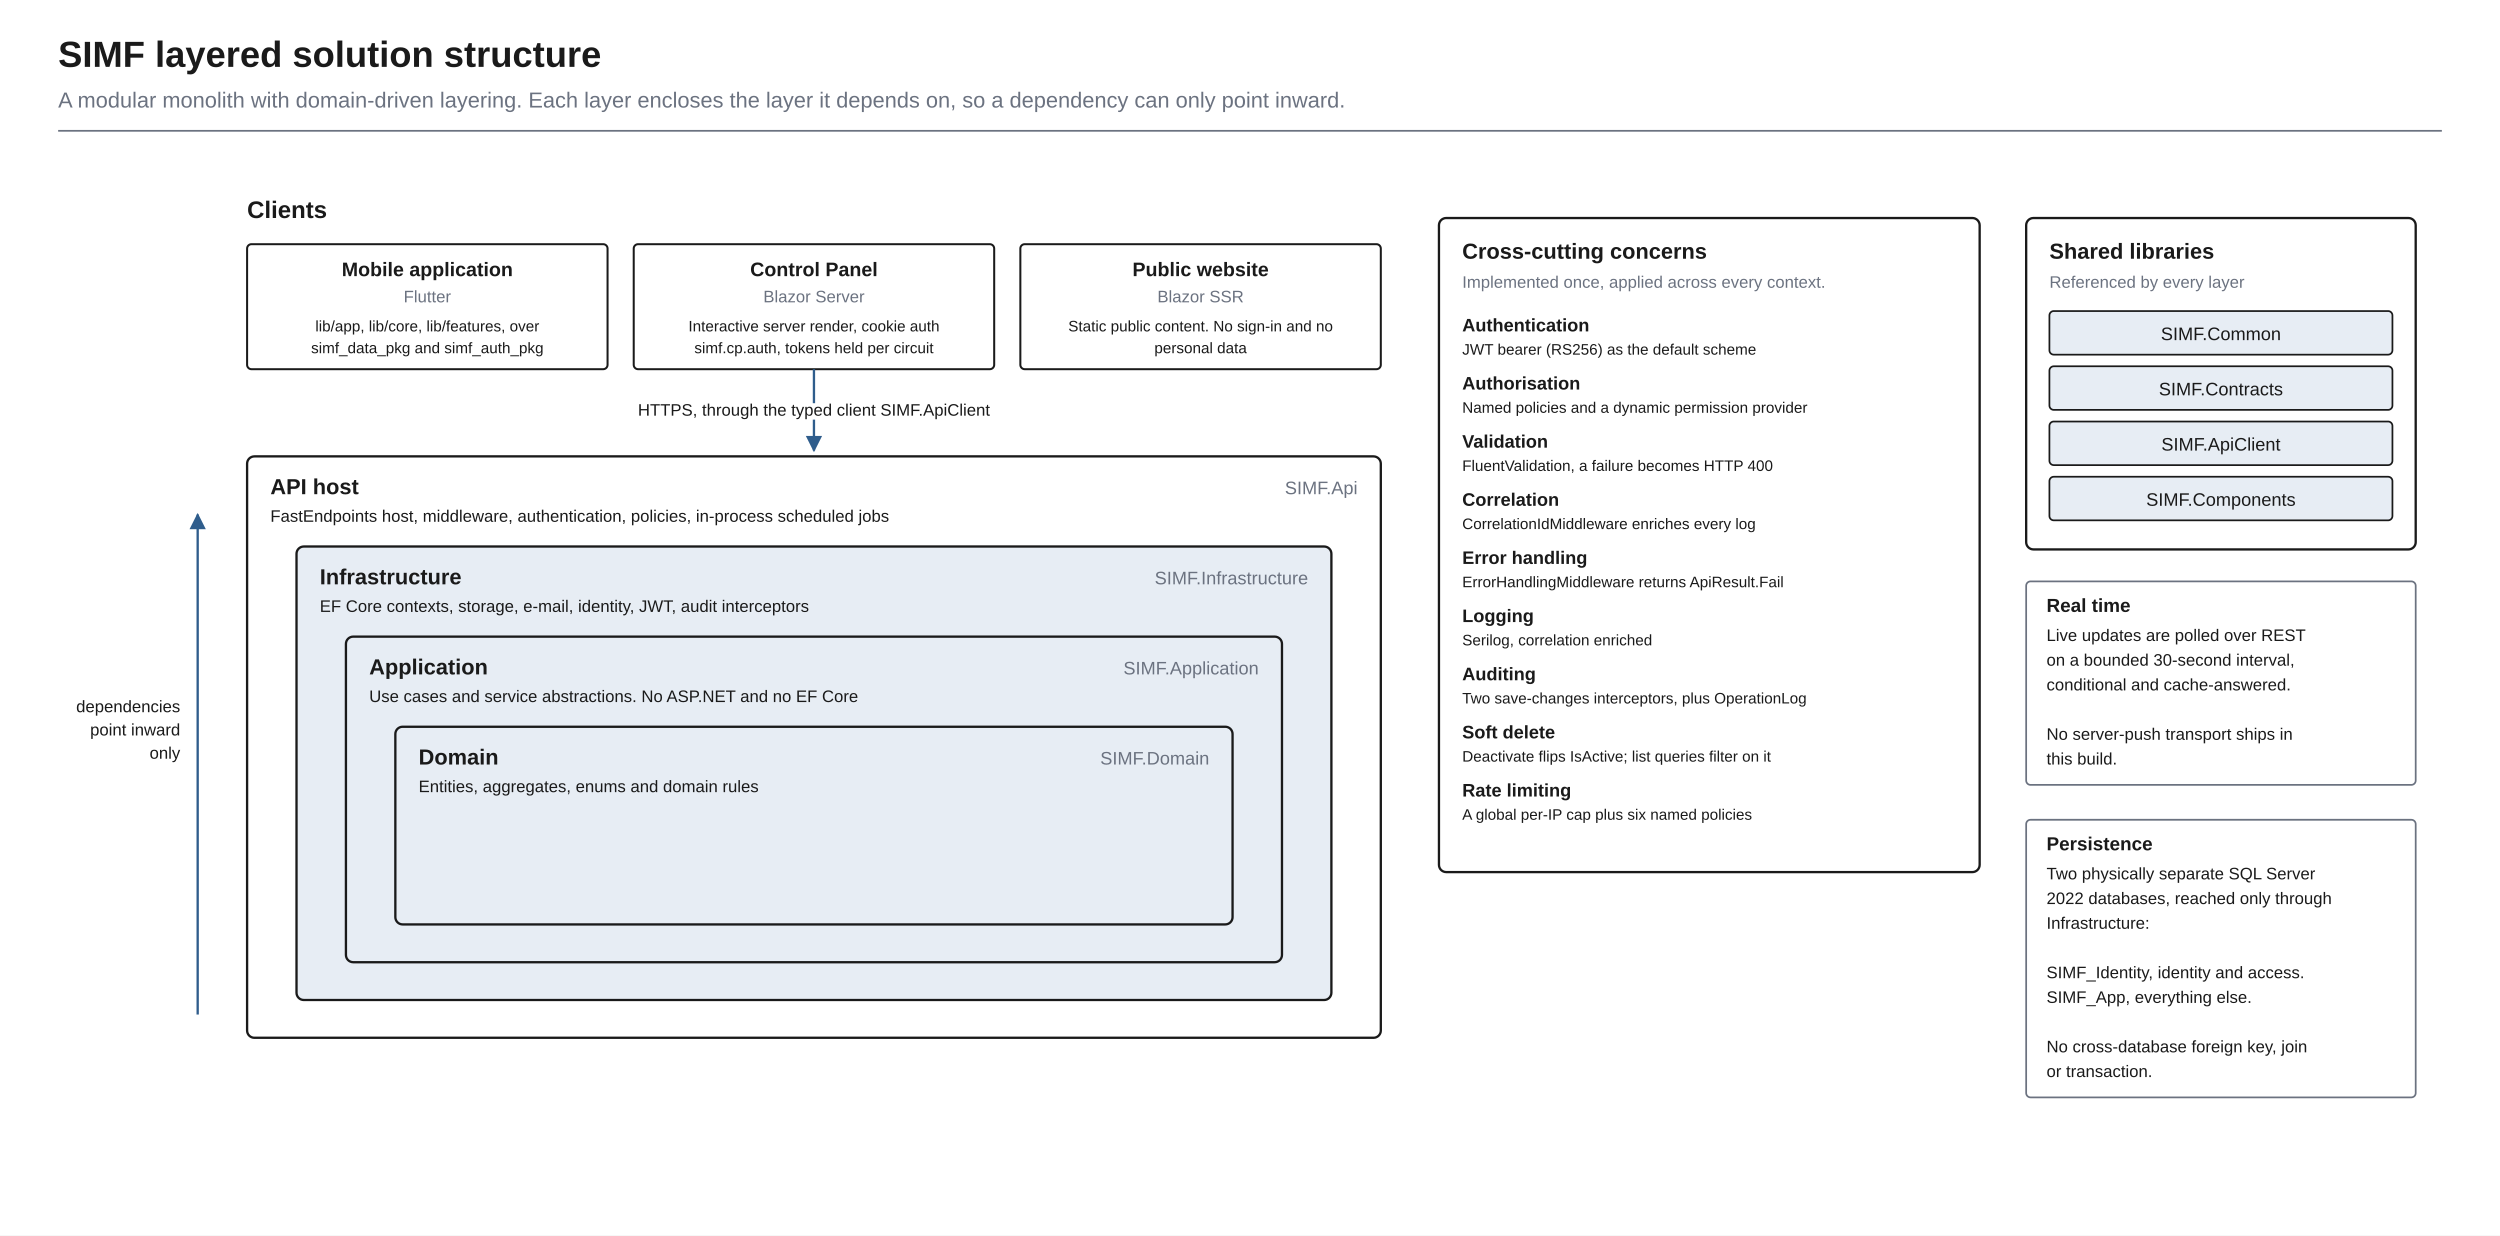
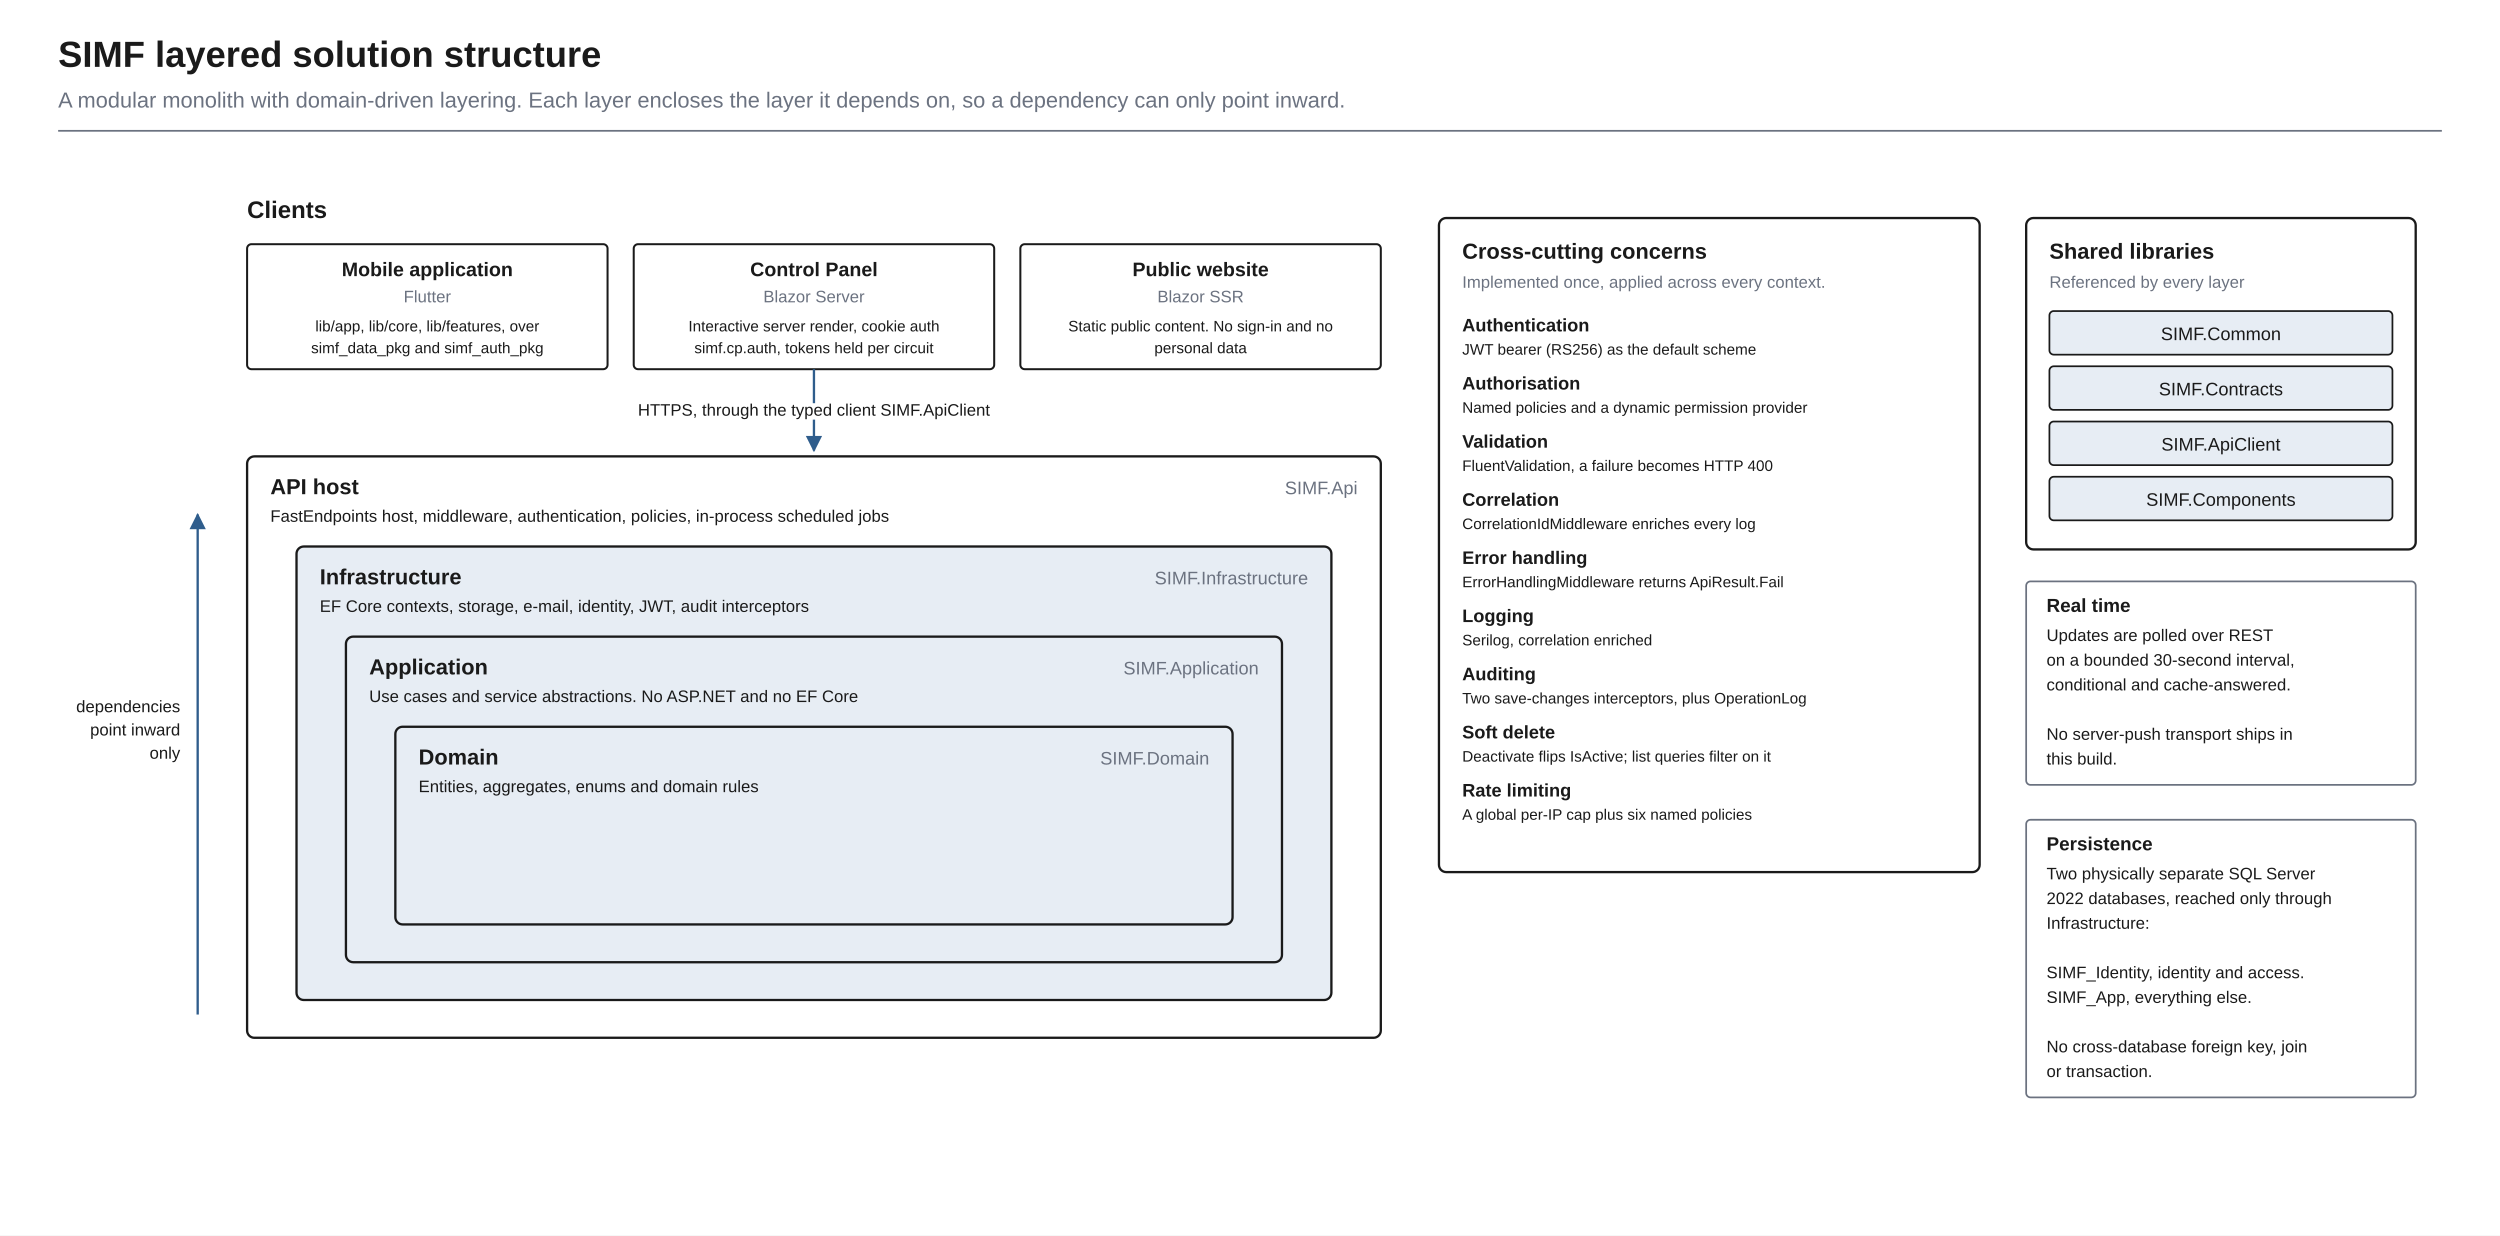
<svg xmlns="http://www.w3.org/2000/svg" width="1720" height="850" viewBox="0 0 1720 850">
  <defs>
    <marker id="ar" viewBox="0 0 10 10" refX="9" refY="5" markerWidth="7" markerHeight="7" orient="auto-start-reverse">
      <path d="M 0 0 L 10 5 L 0 10 z" fill="#2F5D8C" />
    </marker>
    <marker id="ai" viewBox="0 0 10 10" refX="9" refY="5" markerWidth="7" markerHeight="7" orient="auto-start-reverse">
      <path d="M 0 0 L 10 5 L 0 10 z" fill="#1A1A1A" />
    </marker>
    <pattern id="brick" width="20" height="10" patternUnits="userSpaceOnUse">
      <rect width="20" height="10" fill="#E3E6EA" />
      <path d="M0 0 H20 M0 5 H20 M10 0 V5 M0 5 V10 M20 5 V10" stroke="#9CA3AF" stroke-width="0.9" fill="none" />
    </pattern>
  </defs>
  <rect x="0" y="0" width="1720" height="850" fill="#FFFFFF" />
  <text x="40" y="46" font-family="Segoe UI, Calibri, Arial, sans-serif" font-size="25" fill="#1A1A1A" font-weight="600" text-anchor="start">SIMF layered solution structure</text>
  <text x="40" y="74" font-family="Segoe UI, Calibri, Arial, sans-serif" font-size="15" fill="#6B7280" text-anchor="start">A modular monolith with domain-driven layering. Each layer encloses the layer it depends on, so a dependency can only point inward.</text>
  <line x1="40" y1="90" x2="1680" y2="90" stroke="#6B7280" stroke-width="1.2" />
  <text x="170" y="150" font-family="Segoe UI, Calibri, Arial, sans-serif" font-size="16.5" fill="#1A1A1A" font-weight="700" text-anchor="start">Clients</text>
  <rect x="170.0" y="168" width="248.0" height="86" rx="3" fill="#FFFFFF" stroke="#1A1A1A" stroke-width="1.4" />
  <text x="294.0" y="190" font-family="Segoe UI, Calibri, Arial, sans-serif" font-size="13.5" fill="#1A1A1A" font-weight="600" text-anchor="middle">Mobile application</text>
  <text x="294.0" y="208" font-family="Segoe UI, Calibri, Arial, sans-serif" font-size="11.5" fill="#6B7280" text-anchor="middle">Flutter</text>
  <text x="294.0" y="228" font-family="Segoe UI, Calibri, Arial, sans-serif" font-size="10.5" fill="#1A1A1A" text-anchor="middle">lib/app, lib/core, lib/features, over</text>
  <text x="294.0" y="243" font-family="Segoe UI, Calibri, Arial, sans-serif" font-size="10.5" fill="#1A1A1A" text-anchor="middle">simf_data_pkg and simf_auth_pkg</text>
  <rect x="436.0" y="168" width="248.0" height="86" rx="3" fill="#FFFFFF" stroke="#1A1A1A" stroke-width="1.4" />
  <text x="560.0" y="190" font-family="Segoe UI, Calibri, Arial, sans-serif" font-size="13.5" fill="#1A1A1A" font-weight="600" text-anchor="middle">Control Panel</text>
  <text x="560.0" y="208" font-family="Segoe UI, Calibri, Arial, sans-serif" font-size="11.5" fill="#6B7280" text-anchor="middle">Blazor Server</text>
  <text x="560.0" y="228" font-family="Segoe UI, Calibri, Arial, sans-serif" font-size="10.5" fill="#1A1A1A" text-anchor="middle">Interactive server render, cookie auth</text>
  <text x="560.0" y="243" font-family="Segoe UI, Calibri, Arial, sans-serif" font-size="10.5" fill="#1A1A1A" text-anchor="middle">simf.cp.auth, tokens held per circuit</text>
  <rect x="702.0" y="168" width="248.0" height="86" rx="3" fill="#FFFFFF" stroke="#1A1A1A" stroke-width="1.4" />
  <text x="826.0" y="190" font-family="Segoe UI, Calibri, Arial, sans-serif" font-size="13.5" fill="#1A1A1A" font-weight="600" text-anchor="middle">Public website</text>
  <text x="826.0" y="208" font-family="Segoe UI, Calibri, Arial, sans-serif" font-size="11.5" fill="#6B7280" text-anchor="middle">Blazor SSR</text>
  <text x="826.0" y="228" font-family="Segoe UI, Calibri, Arial, sans-serif" font-size="10.5" fill="#1A1A1A" text-anchor="middle">Static public content. No sign-in and no</text>
  <text x="826.0" y="243" font-family="Segoe UI, Calibri, Arial, sans-serif" font-size="10.5" fill="#1A1A1A" text-anchor="middle">personal data</text>
  <path d="M 560.0 254 L 560.0 310" fill="none" stroke="#2F5D8C" stroke-width="1.6" marker-end="url(#ar)" />
  <rect x="415.815" y="277.4" width="288.37" height="11.3" fill="#FFFFFF" stroke="none" />
  <text x="560.0" y="286" font-family="Segoe UI, Calibri, Arial, sans-serif" font-size="11.5" fill="#1A1A1A" text-anchor="middle">HTTPS, through the typed client SIMF.ApiClient</text>
  <rect x="170" y="314" width="780" height="400" rx="5" fill="#FFFFFF" stroke="#1A1A1A" stroke-width="1.6" />
  <text x="186" y="340" font-family="Segoe UI, Calibri, Arial, sans-serif" font-size="15" fill="#1A1A1A" font-weight="700" text-anchor="start">API host</text>
  <text x="934" y="340" font-family="Segoe UI, Calibri, Arial, sans-serif" font-size="12.5" fill="#6B7280" text-anchor="end">SIMF.Api</text>
  <text x="186" y="359" font-family="Segoe UI, Calibri, Arial, sans-serif" font-size="11.5" fill="#1A1A1A" text-anchor="start">FastEndpoints host, middleware, authentication, policies, in-process scheduled jobs</text>
  <rect x="204" y="376" width="712" height="312" rx="5" fill="#E7EDF4" stroke="#1A1A1A" stroke-width="1.6" />
  <text x="220" y="402" font-family="Segoe UI, Calibri, Arial, sans-serif" font-size="15" fill="#1A1A1A" font-weight="700" text-anchor="start">Infrastructure</text>
  <text x="900" y="402" font-family="Segoe UI, Calibri, Arial, sans-serif" font-size="12.5" fill="#6B7280" text-anchor="end">SIMF.Infrastructure</text>
  <text x="220" y="421" font-family="Segoe UI, Calibri, Arial, sans-serif" font-size="11.5" fill="#1A1A1A" text-anchor="start">EF Core contexts, storage, e-mail, identity, JWT, audit interceptors</text>
  <rect x="238" y="438" width="644" height="224" rx="5" fill="#E7EDF4" stroke="#1A1A1A" stroke-width="1.6" />
  <text x="254" y="464" font-family="Segoe UI, Calibri, Arial, sans-serif" font-size="15" fill="#1A1A1A" font-weight="700" text-anchor="start">Application</text>
  <text x="866" y="464" font-family="Segoe UI, Calibri, Arial, sans-serif" font-size="12.5" fill="#6B7280" text-anchor="end">SIMF.Application</text>
  <text x="254" y="483" font-family="Segoe UI, Calibri, Arial, sans-serif" font-size="11.5" fill="#1A1A1A" text-anchor="start">Use cases and service abstractions. No ASP.NET and no EF Core</text>
  <rect x="272" y="500" width="576" height="136" rx="5" fill="#E7EDF4" stroke="#1A1A1A" stroke-width="1.6" />
  <text x="288" y="526" font-family="Segoe UI, Calibri, Arial, sans-serif" font-size="15" fill="#1A1A1A" font-weight="700" text-anchor="start">Domain</text>
  <text x="832" y="526" font-family="Segoe UI, Calibri, Arial, sans-serif" font-size="12.5" fill="#6B7280" text-anchor="end">SIMF.Domain</text>
  <text x="288" y="545" font-family="Segoe UI, Calibri, Arial, sans-serif" font-size="11.5" fill="#1A1A1A" text-anchor="start">Entities, aggregates, enums and domain rules</text>
  <path d="M 136 698 L 136 354" fill="none" stroke="#2F5D8C" stroke-width="1.6" marker-end="url(#ar)" />
  <text x="124" y="490" font-family="Segoe UI, Calibri, Arial, sans-serif" font-size="11.5" fill="#1A1A1A" text-anchor="end">dependencies</text>
  <text x="124" y="506" font-family="Segoe UI, Calibri, Arial, sans-serif" font-size="11.5" fill="#1A1A1A" text-anchor="end">point inward</text>
  <text x="124" y="522" font-family="Segoe UI, Calibri, Arial, sans-serif" font-size="11.5" fill="#1A1A1A" text-anchor="end">only</text>
  <rect x="990" y="150" width="372" height="450" rx="5" fill="#FFFFFF" stroke="#1A1A1A" stroke-width="1.6" />
  <text x="1006" y="178" font-family="Segoe UI, Calibri, Arial, sans-serif" font-size="15" fill="#1A1A1A" font-weight="700" text-anchor="start">Cross-cutting concerns</text>
  <text x="1006" y="198" font-family="Segoe UI, Calibri, Arial, sans-serif" font-size="11.5" fill="#6B7280" text-anchor="start">Implemented once, applied across every context.</text>
  <text x="1006" y="228" font-family="Segoe UI, Calibri, Arial, sans-serif" font-size="12.5" fill="#1A1A1A" font-weight="600" text-anchor="start">Authentication</text>
  <text x="1006" y="244" font-family="Segoe UI, Calibri, Arial, sans-serif" font-size="10.5" fill="#1A1A1A" text-anchor="start">JWT bearer (RS256) as the default scheme</text>
  <text x="1006" y="268" font-family="Segoe UI, Calibri, Arial, sans-serif" font-size="12.5" fill="#1A1A1A" font-weight="600" text-anchor="start">Authorisation</text>
  <text x="1006" y="284" font-family="Segoe UI, Calibri, Arial, sans-serif" font-size="10.5" fill="#1A1A1A" text-anchor="start">Named policies and a dynamic permission provider</text>
  <text x="1006" y="308" font-family="Segoe UI, Calibri, Arial, sans-serif" font-size="12.5" fill="#1A1A1A" font-weight="600" text-anchor="start">Validation</text>
  <text x="1006" y="324" font-family="Segoe UI, Calibri, Arial, sans-serif" font-size="10.5" fill="#1A1A1A" text-anchor="start">FluentValidation, a failure becomes HTTP 400</text>
  <text x="1006" y="348" font-family="Segoe UI, Calibri, Arial, sans-serif" font-size="12.5" fill="#1A1A1A" font-weight="600" text-anchor="start">Correlation</text>
  <text x="1006" y="364" font-family="Segoe UI, Calibri, Arial, sans-serif" font-size="10.5" fill="#1A1A1A" text-anchor="start">CorrelationIdMiddleware enriches every log</text>
  <text x="1006" y="388" font-family="Segoe UI, Calibri, Arial, sans-serif" font-size="12.5" fill="#1A1A1A" font-weight="600" text-anchor="start">Error handling</text>
  <text x="1006" y="404" font-family="Segoe UI, Calibri, Arial, sans-serif" font-size="10.5" fill="#1A1A1A" text-anchor="start">ErrorHandlingMiddleware returns ApiResult.Fail</text>
  <text x="1006" y="428" font-family="Segoe UI, Calibri, Arial, sans-serif" font-size="12.5" fill="#1A1A1A" font-weight="600" text-anchor="start">Logging</text>
  <text x="1006" y="444" font-family="Segoe UI, Calibri, Arial, sans-serif" font-size="10.5" fill="#1A1A1A" text-anchor="start">Serilog, correlation enriched</text>
  <text x="1006" y="468" font-family="Segoe UI, Calibri, Arial, sans-serif" font-size="12.5" fill="#1A1A1A" font-weight="600" text-anchor="start">Auditing</text>
  <text x="1006" y="484" font-family="Segoe UI, Calibri, Arial, sans-serif" font-size="10.5" fill="#1A1A1A" text-anchor="start">Two save-changes interceptors, plus OperationLog</text>
  <text x="1006" y="508" font-family="Segoe UI, Calibri, Arial, sans-serif" font-size="12.5" fill="#1A1A1A" font-weight="600" text-anchor="start">Soft delete</text>
  <text x="1006" y="524" font-family="Segoe UI, Calibri, Arial, sans-serif" font-size="10.5" fill="#1A1A1A" text-anchor="start">Deactivate flips IsActive; list queries filter on it</text>
  <text x="1006" y="548" font-family="Segoe UI, Calibri, Arial, sans-serif" font-size="12.5" fill="#1A1A1A" font-weight="600" text-anchor="start">Rate limiting</text>
  <text x="1006" y="564" font-family="Segoe UI, Calibri, Arial, sans-serif" font-size="10.5" fill="#1A1A1A" text-anchor="start">A global per-IP cap plus six named policies</text>
  <rect x="1394" y="150" width="268" height="228" rx="5" fill="#FFFFFF" stroke="#1A1A1A" stroke-width="1.6" />
  <text x="1410" y="178" font-family="Segoe UI, Calibri, Arial, sans-serif" font-size="15" fill="#1A1A1A" font-weight="700" text-anchor="start">Shared libraries</text>
  <text x="1410" y="198" font-family="Segoe UI, Calibri, Arial, sans-serif" font-size="11.5" fill="#6B7280" text-anchor="start">Referenced by every layer</text>
  <rect x="1410" y="214" width="236" height="30" rx="3" fill="#E7EDF4" stroke="#1A1A1A" stroke-width="1.2" />
  <text x="1528.0" y="234" font-family="Segoe UI, Calibri, Arial, sans-serif" font-size="12.5" fill="#1A1A1A" text-anchor="middle">SIMF.Common</text>
  <rect x="1410" y="252" width="236" height="30" rx="3" fill="#E7EDF4" stroke="#1A1A1A" stroke-width="1.2" />
  <text x="1528.0" y="272" font-family="Segoe UI, Calibri, Arial, sans-serif" font-size="12.5" fill="#1A1A1A" text-anchor="middle">SIMF.Contracts</text>
  <rect x="1410" y="290" width="236" height="30" rx="3" fill="#E7EDF4" stroke="#1A1A1A" stroke-width="1.2" />
  <text x="1528.0" y="310" font-family="Segoe UI, Calibri, Arial, sans-serif" font-size="12.5" fill="#1A1A1A" text-anchor="middle">SIMF.ApiClient</text>
  <rect x="1410" y="328" width="236" height="30" rx="3" fill="#E7EDF4" stroke="#1A1A1A" stroke-width="1.2" />
  <text x="1528.0" y="348" font-family="Segoe UI, Calibri, Arial, sans-serif" font-size="12.5" fill="#1A1A1A" text-anchor="middle">SIMF.Components</text>
  <rect x="1394" y="400" width="268" height="140" rx="3" fill="#FFFFFF" stroke="#6B7280" stroke-width="1.2" />
  <text x="1408" y="421" font-family="Segoe UI, Calibri, Arial, sans-serif" font-size="13" fill="#1A1A1A" font-weight="600" text-anchor="start">Real time</text>
-   <text x="1408" y="441" font-family="Segoe UI, Calibri, Arial, sans-serif" font-size="11.5" fill="#1A1A1A" text-anchor="start">Live updates are polled over REST</text>
+   <text x="1408" y="441" font-family="Segoe UI, Calibri, Arial, sans-serif" font-size="11.5" fill="#1A1A1A" text-anchor="start">Updates are polled over REST</text>
  <text x="1408" y="458" font-family="Segoe UI, Calibri, Arial, sans-serif" font-size="11.5" fill="#1A1A1A" text-anchor="start">on a bounded 30-second interval,</text>
  <text x="1408" y="475" font-family="Segoe UI, Calibri, Arial, sans-serif" font-size="11.5" fill="#1A1A1A" text-anchor="start">conditional and cache-answered.</text>
  <text x="1408" y="492" font-family="Segoe UI, Calibri, Arial, sans-serif" font-size="11.5" fill="#1A1A1A" text-anchor="start" />
  <text x="1408" y="509" font-family="Segoe UI, Calibri, Arial, sans-serif" font-size="11.5" fill="#1A1A1A" text-anchor="start">No server-push transport ships in</text>
  <text x="1408" y="526" font-family="Segoe UI, Calibri, Arial, sans-serif" font-size="11.5" fill="#1A1A1A" text-anchor="start">this build.</text>
  <rect x="1394" y="564" width="268" height="191" rx="3" fill="#FFFFFF" stroke="#6B7280" stroke-width="1.2" />
  <text x="1408" y="585" font-family="Segoe UI, Calibri, Arial, sans-serif" font-size="13" fill="#1A1A1A" font-weight="600" text-anchor="start">Persistence</text>
  <text x="1408" y="605" font-family="Segoe UI, Calibri, Arial, sans-serif" font-size="11.5" fill="#1A1A1A" text-anchor="start">Two physically separate SQL Server</text>
  <text x="1408" y="622" font-family="Segoe UI, Calibri, Arial, sans-serif" font-size="11.5" fill="#1A1A1A" text-anchor="start">2022 databases, reached only through</text>
  <text x="1408" y="639" font-family="Segoe UI, Calibri, Arial, sans-serif" font-size="11.5" fill="#1A1A1A" text-anchor="start">Infrastructure:</text>
  <text x="1408" y="656" font-family="Segoe UI, Calibri, Arial, sans-serif" font-size="11.5" fill="#1A1A1A" text-anchor="start" />
  <text x="1408" y="673" font-family="Segoe UI, Calibri, Arial, sans-serif" font-size="11.5" fill="#1A1A1A" text-anchor="start">SIMF_Identity, identity and access.</text>
  <text x="1408" y="690" font-family="Segoe UI, Calibri, Arial, sans-serif" font-size="11.5" fill="#1A1A1A" text-anchor="start">SIMF_App, everything else.</text>
  <text x="1408" y="707" font-family="Segoe UI, Calibri, Arial, sans-serif" font-size="11.5" fill="#1A1A1A" text-anchor="start" />
  <text x="1408" y="724" font-family="Segoe UI, Calibri, Arial, sans-serif" font-size="11.5" fill="#1A1A1A" text-anchor="start">No cross-database foreign key, join</text>
  <text x="1408" y="741" font-family="Segoe UI, Calibri, Arial, sans-serif" font-size="11.5" fill="#1A1A1A" text-anchor="start">or transaction.</text>
</svg>
